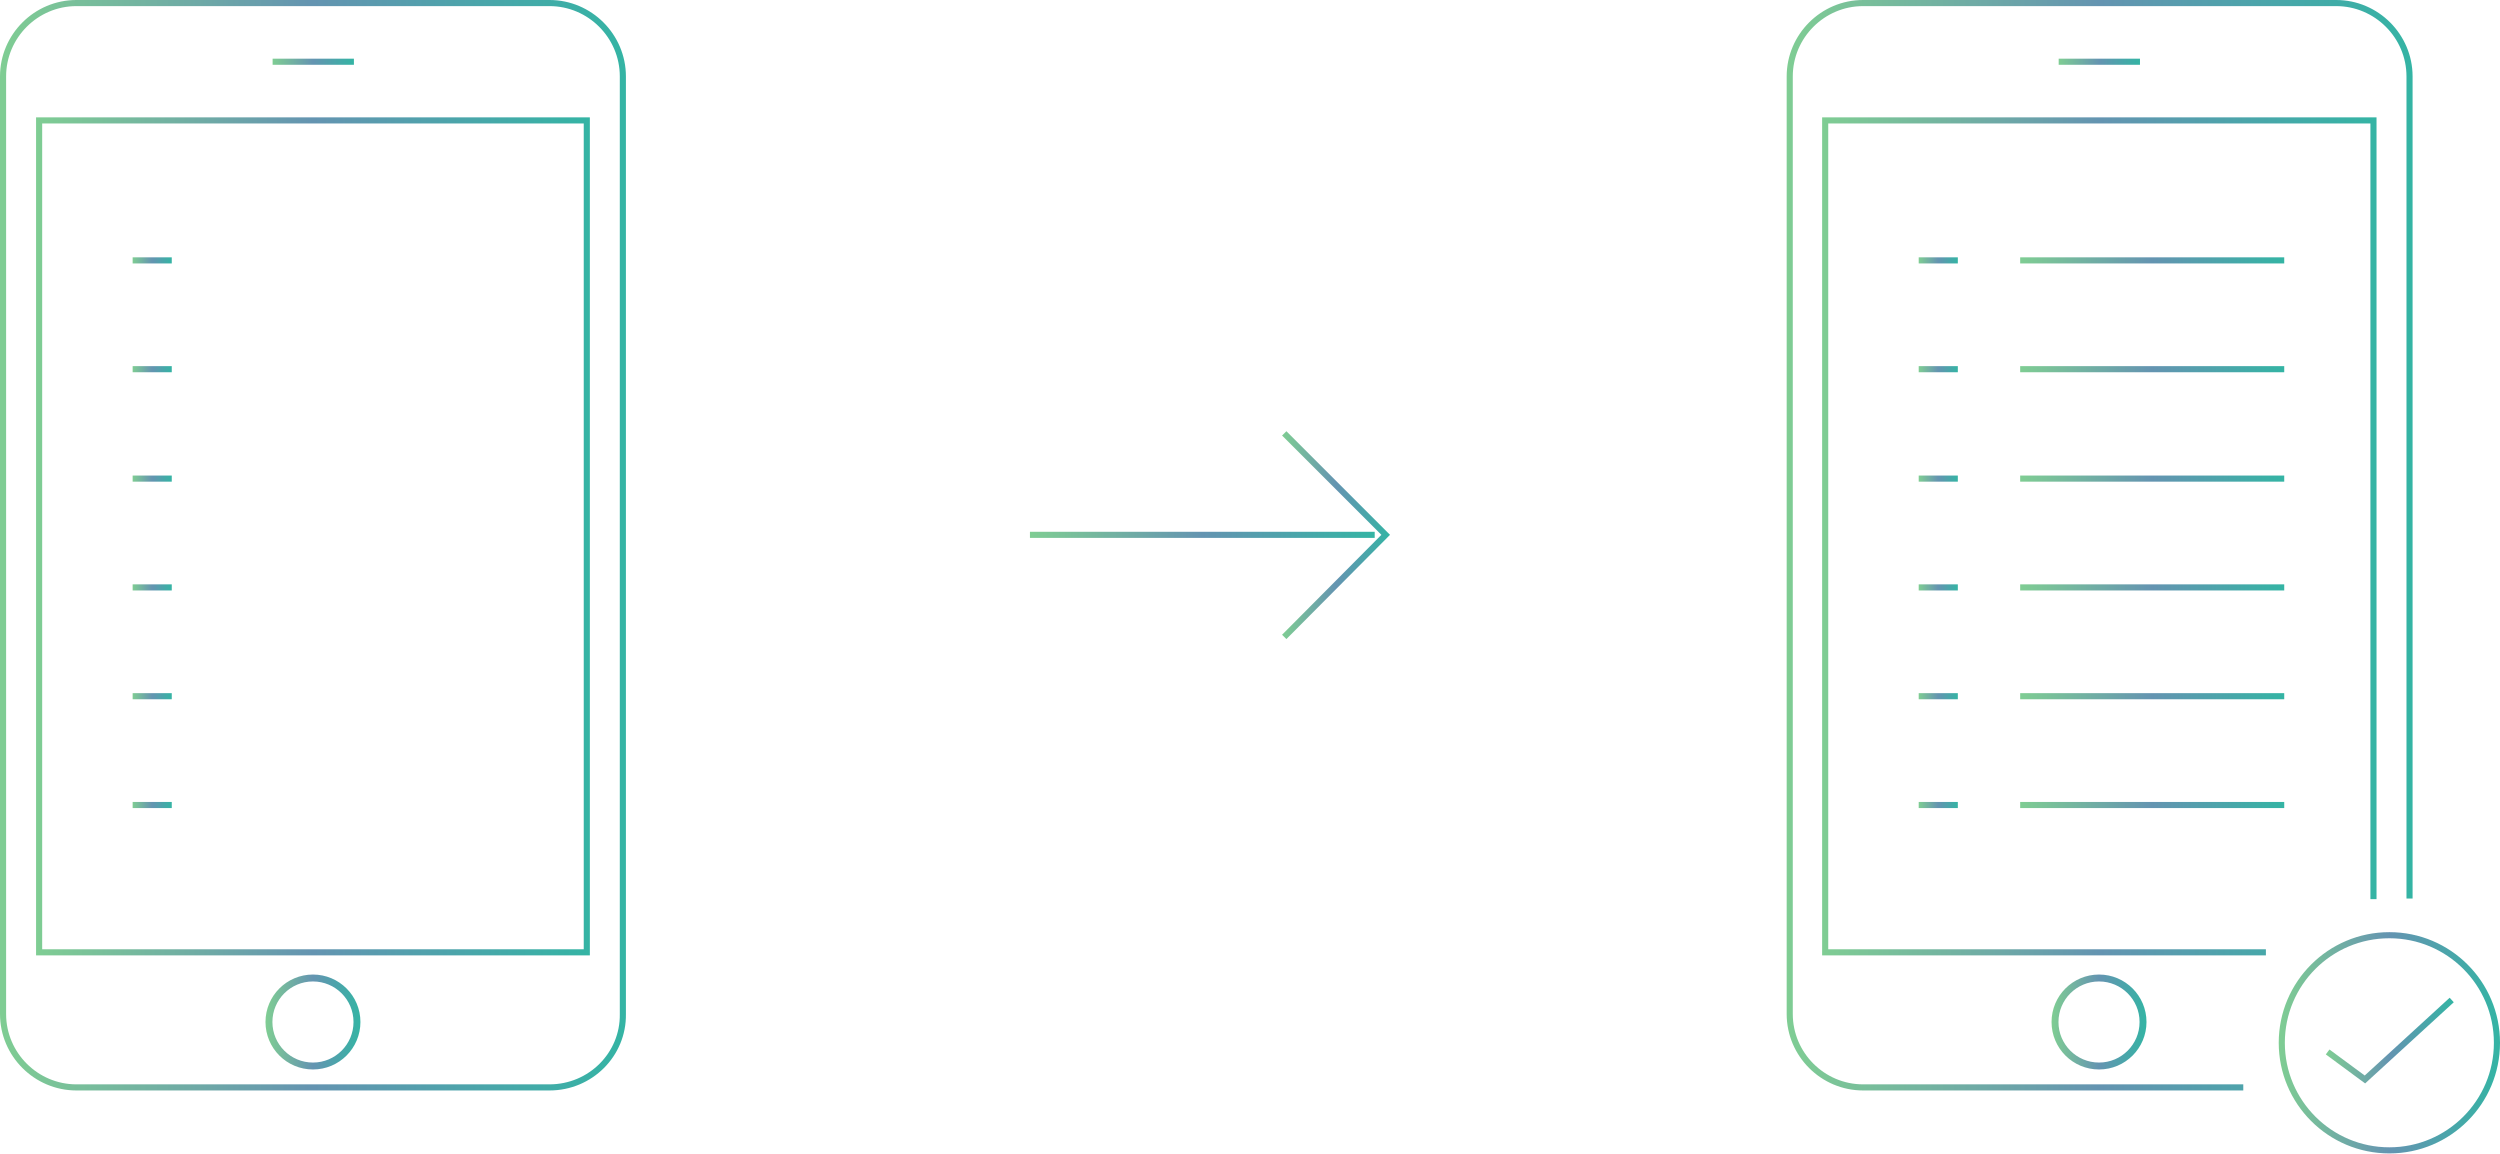
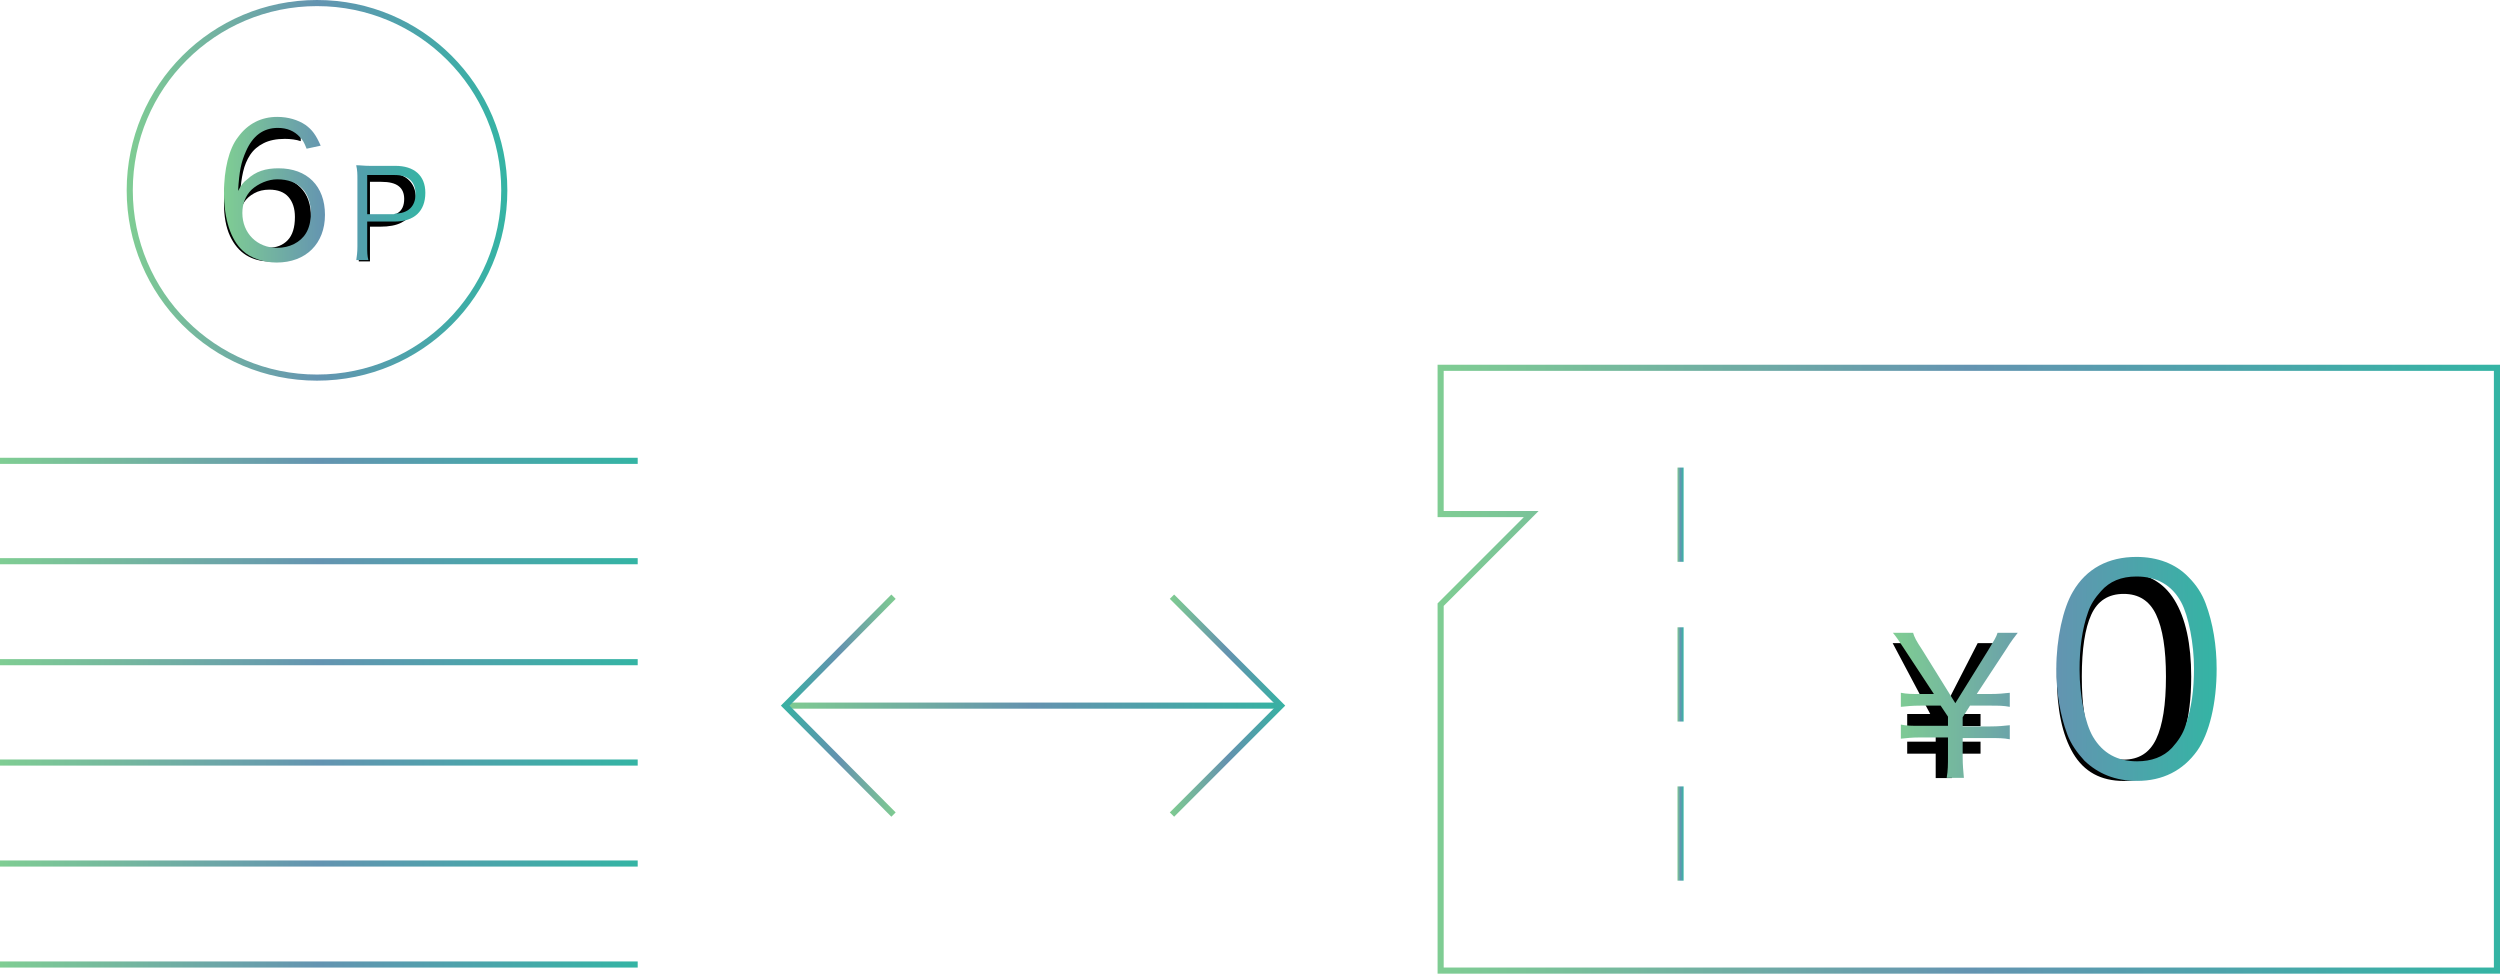
- <svg xmlns="http://www.w3.org/2000/svg" version="1.1" x="0px" y="0px" viewBox="0 0 409 188.7" style="enable-background:new 0 0 409 188.7;" xml:space="preserve">
+ <svg xmlns="http://www.w3.org/2000/svg" version="1.1" x="0px" y="0px" viewBox="0 0 408.5 159.1" style="enable-background:new 0 0 408.5 159.1;" xml:space="preserve">
  <style type="text/css">
- 	.st0{display:none;}
- 	.st1{fill:none;stroke:url(#SVGID_1_);stroke-miterlimit:10;}
- 	.st2{fill:none;stroke:url(#SVGID_2_);stroke-miterlimit:10;}
- 	.st3{fill:none;stroke:url(#SVGID_3_);stroke-miterlimit:10;}
- 	.st4{fill:none;stroke:url(#SVGID_4_);stroke-miterlimit:10;}
- 	.st5{fill:none;stroke:url(#SVGID_5_);stroke-miterlimit:10;}
- 	.st6{fill:none;stroke:url(#SVGID_6_);stroke-miterlimit:10;}
- 	.st7{fill:none;stroke:url(#SVGID_7_);stroke-miterlimit:10;}
- 	.st8{fill:none;stroke:url(#SVGID_8_);stroke-width:1.132;stroke-miterlimit:10;}
- 	.st9{fill:none;stroke:url(#SVGID_9_);stroke-miterlimit:10;}
- 	.st10{fill:none;stroke:url(#SVGID_10_);stroke-miterlimit:10;}
- 	.st11{fill:none;stroke:url(#SVGID_11_);stroke-miterlimit:10;}
- 	.st12{fill:none;stroke:url(#SVGID_12_);stroke-miterlimit:10;}
- 	.st13{fill:none;stroke:url(#SVGID_13_);stroke-miterlimit:10;}
- 	.st14{fill:none;stroke:url(#SVGID_14_);stroke-miterlimit:10;}
- 	.st15{fill:none;stroke:url(#SVGID_15_);stroke-miterlimit:10;}
- 	.st16{fill:none;stroke:url(#SVGID_16_);stroke-miterlimit:10;}
- 	.st17{fill:none;stroke:url(#SVGID_17_);stroke-miterlimit:10;}
- 	.st18{fill:none;stroke:url(#SVGID_18_);stroke-miterlimit:10;}
- 	.st19{fill:none;stroke:url(#SVGID_19_);stroke-miterlimit:10;}
- 	.st20{fill:none;stroke:url(#SVGID_20_);stroke-miterlimit:10;}
- 	.st21{fill:none;stroke:url(#SVGID_21_);stroke-miterlimit:10;}
- 	.st22{fill:none;stroke:url(#SVGID_22_);stroke-miterlimit:10;}
- 	.st23{fill:none;stroke:url(#SVGID_23_);stroke-miterlimit:10;}
- 	.st24{fill:none;stroke:url(#SVGID_24_);stroke-width:1.132;stroke-miterlimit:10;}
- 	.st25{fill:none;stroke:url(#SVGID_25_);stroke-miterlimit:10;}
- 	.st26{fill:none;stroke:url(#SVGID_26_);stroke-miterlimit:10;}
- 	.st27{fill:none;stroke:url(#SVGID_27_);stroke-miterlimit:10;}
- 	.st28{fill:none;stroke:url(#SVGID_28_);stroke-miterlimit:10;}
- 	.st29{fill:none;stroke:url(#SVGID_29_);stroke-miterlimit:10;}
- 	.st30{fill:none;stroke:url(#SVGID_30_);stroke-miterlimit:10;}
- 	.st31{fill:none;stroke:url(#SVGID_31_);stroke-miterlimit:10;}
+ 	.st0{fill:none;stroke:url(#SVGID_1_);stroke-miterlimit:10;}
+ 	.st1{fill:none;stroke:url(#SVGID_2_);stroke-miterlimit:10;}
+ 	.st2{fill:none;stroke:url(#SVGID_3_);stroke-miterlimit:10;}
+ 	.st3{fill-rule:evenodd;clip-rule:evenodd;fill:none;stroke:url(#SVGID_4_);stroke-miterlimit:10;}
+ 	.st4{fill-rule:evenodd;clip-rule:evenodd;fill:none;stroke:url(#SVGID_5_);stroke-miterlimit:10;}
+ 	.st5{fill-rule:evenodd;clip-rule:evenodd;fill:none;stroke:url(#SVGID_6_);stroke-miterlimit:10;}
+ 	.st6{fill-rule:evenodd;clip-rule:evenodd;fill:none;stroke:url(#SVGID_7_);stroke-miterlimit:10;}
+ 	.st7{font-family:'HiraKakuProN-W3-83pv-RKSJ-H';}
+ 	.st8{font-size:30.87px;}
+ 	.st9{letter-spacing:3;}
+ 	.st10{font-size:46.304px;}
+ 	.st11{letter-spacing:5;}
+ 	.st12{fill:url(#SVGID_8_);}
+ 	.st13{fill:url(#SVGID_9_);}
+ 	.st14{font-size:30.236px;}
+ 	.st15{letter-spacing:1;}
+ 	.st16{font-size:20.4px;}
+ 	.st17{letter-spacing:2;}
+ 	.st18{fill:url(#SVGID_10_);}
+ 	.st19{fill:url(#SVGID_11_);}
+ 	.st20{fill-rule:evenodd;clip-rule:evenodd;fill:none;stroke:url(#SVGID_12_);stroke-miterlimit:10;}
+ 	.st21{fill:none;stroke:url(#SVGID_13_);stroke-miterlimit:10;}
+ 	.st22{fill:none;stroke:url(#SVGID_14_);stroke-miterlimit:10;}
+ 	.st23{fill:none;stroke:url(#SVGID_15_);stroke-miterlimit:10;}
+ 	.st24{fill:none;stroke:url(#SVGID_16_);stroke-miterlimit:10;}
+ 	.st25{fill:none;stroke:url(#SVGID_17_);stroke-miterlimit:10;}
+ 	.st26{fill:none;stroke:url(#SVGID_18_);stroke-miterlimit:10;}
</style>
-   <g id="会員案内">
- </g>
  <g id="app_x5F_tutorial">
- </g>
-   <g id="会員案内_x2F_NEW" class="st0">
</g>
  <g id="app_x5F_tutorialNEW">
    <g>
      <g>
-         <linearGradient id="SVGID_1_" gradientUnits="userSpaceOnUse" x1="168.484" y1="87.529" x2="224.925" y2="87.529">
-           <stop offset="0" style="stop-color:#7FCD93" />
-           <stop offset="0.5" style="stop-color:#6494B1" />
-           <stop offset="1" style="stop-color:#34B4A4" />
+         <linearGradient id="SVGID_1_" gradientUnits="userSpaceOnUse" x1="128.253" y1="115.29" x2="209.293" y2="115.29">
+           <stop offset="0" style="stop-color:#7FCB91" />
+           <stop offset="0.5" style="stop-color:#6492AF" />
+           <stop offset="1" style="stop-color:#35B2A2" />
        </linearGradient>
-         <line class="st1" x1="168.5" y1="87.5" x2="224.9" y2="87.5" />
-         <linearGradient id="SVGID_2_" gradientUnits="userSpaceOnUse" x1="209.717" y1="87.529" x2="227.447" y2="87.529">
-           <stop offset="0" style="stop-color:#7FCD93" />
-           <stop offset="0.5" style="stop-color:#6494B1" />
-           <stop offset="1" style="stop-color:#34B4A4" />
+         <line class="st0" x1="128.3" y1="115.3" x2="209.3" y2="115.3" />
+         <linearGradient id="SVGID_2_" gradientUnits="userSpaceOnUse" x1="191.175" y1="115.29" x2="210" y2="115.29">
+           <stop offset="0" style="stop-color:#7FCB91" />
+           <stop offset="0.5" style="stop-color:#6492AF" />
+           <stop offset="1" style="stop-color:#35B2A2" />
        </linearGradient>
-         <polyline class="st2" points="210.1,70.9 226.7,87.5 210.1,104.2    " />
+         <polyline class="st1" points="191.5,97.5 209.3,115.3 191.5,133.1    " />
+         <linearGradient id="SVGID_3_" gradientUnits="userSpaceOnUse" x1="4970.161" y1="-12909.329" x2="4988.987" y2="-12909.329" gradientTransform="matrix(-1 0 0 -1 5116.533 -12794.039)">
+           <stop offset="0" style="stop-color:#7FCB91" />
+           <stop offset="0.5" style="stop-color:#6492AF" />
+           <stop offset="1" style="stop-color:#35B2A2" />
+         </linearGradient>
+         <polyline class="st2" points="146,133.1 128.3,115.3 146,97.5    " />
      </g>
-       <g>
-         <linearGradient id="SVGID_3_" gradientUnits="userSpaceOnUse" x1="372.874" y1="170.589" x2="409" y2="170.589">
-           <stop offset="0" style="stop-color:#7FCD93" />
-           <stop offset="0.5" style="stop-color:#6494B1" />
-           <stop offset="1" style="stop-color:#34B4A4" />
-         </linearGradient>
-         <circle class="st3" cx="390.9" cy="170.6" r="17.6" />
-         <linearGradient id="SVGID_4_" gradientUnits="userSpaceOnUse" x1="380.529" y1="170.23" x2="401.436" y2="170.23">
-           <stop offset="0" style="stop-color:#7FCD93" />
-           <stop offset="0.5" style="stop-color:#6494B1" />
-           <stop offset="1" style="stop-color:#34B4A4" />
-         </linearGradient>
-         <polyline class="st4" points="380.8,172.1 386.9,176.6 401.1,163.6    " />
-       </g>
-       <linearGradient id="SVGID_5_" gradientUnits="userSpaceOnUse" x1="292.216" y1="89.194" x2="394.674" y2="89.194">
+       <linearGradient id="SVGID_4_" gradientUnits="userSpaceOnUse" x1="234.873" y1="109.355" x2="408.5" y2="109.355">
        <stop offset="0" style="stop-color:#7FCD93" />
        <stop offset="0.5" style="stop-color:#6494B1" />
        <stop offset="1" style="stop-color:#34B4A4" />
      </linearGradient>
-       <path class="st5" d="M367,177.9h-62.2c-6.6,0-12-5.4-12-12V12.5c0-6.6,5.4-12,12-12h77.4c6.6,0,12,5.4,12,12V147" />
-       <linearGradient id="SVGID_6_" gradientUnits="userSpaceOnUse" x1="388.265" y1="155.814" x2="388.265" y2="155.814">
+       <polygon class="st3" points="235.4,60.1 235.4,84 250.2,84 235.4,98.8 235.4,158.6 408,158.6 408,60.1   " />
+       <linearGradient id="SVGID_5_" gradientUnits="userSpaceOnUse" x1="274.076" y1="136.221" x2="275.076" y2="136.221">
        <stop offset="0" style="stop-color:#7FCD93" />
        <stop offset="0.5" style="stop-color:#6494B1" />
        <stop offset="1" style="stop-color:#34B4A4" />
      </linearGradient>
-       <path class="st6" d="M388.3,155.8" />
-       <linearGradient id="SVGID_7_" gradientUnits="userSpaceOnUse" x1="298.125" y1="87.752" x2="388.765" y2="87.752">
+       <line class="st4" x1="274.6" y1="128.5" x2="274.6" y2="143.9" />
+       <linearGradient id="SVGID_6_" gradientUnits="userSpaceOnUse" x1="274.076" y1="110.163" x2="275.076" y2="110.163">
        <stop offset="0" style="stop-color:#7FCD93" />
        <stop offset="0.5" style="stop-color:#6494B1" />
        <stop offset="1" style="stop-color:#34B4A4" />
      </linearGradient>
-       <polyline class="st7" points="370.7,155.8 298.6,155.8 298.6,19.7 388.3,19.7 388.3,147.1   " />
-       <linearGradient id="SVGID_8_" gradientUnits="userSpaceOnUse" x1="335.7" y1="167.18" x2="351.19" y2="167.18">
+       <line class="st5" x1="274.6" y1="102.5" x2="274.6" y2="117.9" />
+       <linearGradient id="SVGID_7_" gradientUnits="userSpaceOnUse" x1="274.076" y1="84.105" x2="275.076" y2="84.105">
        <stop offset="0" style="stop-color:#7FCD93" />
        <stop offset="0.5" style="stop-color:#6494B1" />
        <stop offset="1" style="stop-color:#34B4A4" />
      </linearGradient>
-       <circle class="st8" cx="343.4" cy="167.2" r="7.2" />
-       <linearGradient id="SVGID_9_" gradientUnits="userSpaceOnUse" x1="336.787" y1="10.132" x2="350.103" y2="10.132">
+       <line class="st6" x1="274.6" y1="76.4" x2="274.6" y2="91.8" />
+       <g>
+         <text transform="matrix(1 0 0 1 308.8239 127.1376)">
+           <tspan x="0" y="0" class="st7 st8 st9">¥</tspan>
+           <tspan x="25" y="0" class="st7 st10 st11">0</tspan>
+         </text>
+         <g>
+           <linearGradient id="SVGID_8_" gradientUnits="userSpaceOnUse" x1="309.287" y1="109.285" x2="362.109" y2="109.285">
+             <stop offset="0" style="stop-color:#7FCD93" />
+             <stop offset="0.5" style="stop-color:#6494B1" />
+             <stop offset="1" style="stop-color:#34B4A4" />
+           </linearGradient>
+           <path class="st12" d="M318.1,127c0.2-1.1,0.2-2.1,0.2-3.5v-3h-4.5c-1.4,0-2.2,0.1-3.2,0.2v-2.3c1,0.2,1.8,0.2,3.2,0.2h4.5v-1.5      l-1.2-1.8h-3.3c-1.4,0-2.2,0.1-3.2,0.2v-2.3c1,0.2,1.8,0.2,3.2,0.2h2.2l-4.8-7.3c-0.9-1.4-1.4-2.1-1.9-2.7h3.3      c0.2,0.7,0.5,1.3,1.5,2.8l5.4,8.7l5.4-8.7c0.9-1.5,1.3-2.1,1.5-2.8h3.3c-0.4,0.5-1.1,1.4-1.9,2.7l-4.8,7.3h2.2      c1.4,0,2.2-0.1,3.2-0.2v2.3c-1-0.2-1.9-0.2-3.2-0.2h-3.3l-1.2,1.9v1.5h4.5c1.4,0,2.2-0.1,3.2-0.2v2.3c-1-0.2-1.9-0.2-3.2-0.2      h-4.5v3c0,1.5,0.1,2.3,0.2,3.5H318.1z" />
+           <linearGradient id="SVGID_9_" gradientUnits="userSpaceOnUse" x1="309.287" y1="109.285" x2="362.109" y2="109.285">
+             <stop offset="0" style="stop-color:#7FCD93" />
+             <stop offset="0.5" style="stop-color:#6494B1" />
+             <stop offset="1" style="stop-color:#34B4A4" />
+           </linearGradient>
+           <path class="st13" d="M340.6,124.3c-1.2-1.3-2.2-2.7-2.8-4.3c-1.2-3.2-1.8-6.9-1.8-10.7c0-4.9,1.1-9.9,2.7-12.6      c2.2-3.8,5.8-5.7,10.4-5.7c3.4,0,6.4,1.1,8.5,3.3c1.3,1.3,2.2,2.7,2.8,4.3c1.2,3.2,1.8,6.9,1.8,10.7c0,5.6-1.2,10.6-3.2,13.4      c-2.3,3.2-5.6,4.9-9.8,4.9C345.6,127.6,342.8,126.4,340.6,124.3z M343.3,96.6c-1,1.1-1.7,2.2-2.1,3.4c-1,2.8-1.4,6-1.4,9.4      c0,4.3,0.9,8.8,2.2,11c1.6,2.7,4,4,7.2,4c2.3,0,4.3-0.7,5.7-2.2c1-1.1,1.8-2.3,2.2-3.6c1-2.9,1.4-5.9,1.4-9.4      c0-4-0.9-8.6-2.1-10.8c-1.5-2.8-4-4.2-7.3-4.2C346.6,94.2,344.7,95,343.3,96.6z" />
+         </g>
+       </g>
+       <g>
+         <text transform="matrix(1 0 0 1 34.9397 42.4105)">
+           <tspan x="0" y="0" class="st7 st14 st15">6</tspan>
+           <tspan x="21.7" y="0.3" class="st7 st16 st17">P</tspan>
+         </text>
+         <g>
+           <linearGradient id="SVGID_10_" gradientUnits="userSpaceOnUse" x1="36.724" y1="30.737" x2="69.512" y2="30.737">
+             <stop offset="0" style="stop-color:#7FCD93" />
+             <stop offset="0.5" style="stop-color:#6494B1" />
+             <stop offset="1" style="stop-color:#34B4A4" />
+           </linearGradient>
+           <path class="st18" d="M50.1,24.3c-0.4-1-0.6-1.4-1.1-1.9c-0.9-1-2.1-1.5-3.6-1.5c-2.4,0-4.1,1.3-5.2,3.8      c-0.8,1.8-1.1,3.2-1.3,6.5c0.5-0.9,0.8-1.4,1.5-1.9c1.4-1.3,3-1.8,5.1-1.8c4.7,0,7.6,2.9,7.6,7.6c0,4.7-3.1,7.8-7.9,7.8      c-2.1,0-4.2-0.7-5.5-1.9c-2-1.8-3.1-5.2-3.1-9.5c0-3.8,0.8-7.2,2.3-9.1c1.6-2.2,3.8-3.3,6.4-3.3c1.8,0,3.4,0.5,4.6,1.3      c1.1,0.8,1.7,1.6,2.5,3.4L50.1,24.3z M45.3,29.3c-1.5,0-3.1,0.7-4.2,1.7c-1,1-1.5,2.3-1.5,3.8c0,3.3,2.4,5.7,5.7,5.7      c2,0,3.8-0.9,4.7-2.4c0.5-0.8,0.8-2,0.8-3.2C50.8,31.4,48.8,29.3,45.3,29.3z" />
+           <linearGradient id="SVGID_11_" gradientUnits="userSpaceOnUse" x1="36.724" y1="30.737" x2="69.512" y2="30.737">
+             <stop offset="0" style="stop-color:#7FCD93" />
+             <stop offset="0.5" style="stop-color:#6494B1" />
+             <stop offset="1" style="stop-color:#34B4A4" />
+           </linearGradient>
+           <path class="st19" d="M58.2,42.6c0.1-0.7,0.2-1.3,0.2-2.3v-11c0-0.8,0-1.5-0.2-2.3c0.7,0,1.3,0.1,2.2,0.1h4.2      c3.1,0,4.9,1.6,4.9,4.4c0,3-1.8,4.7-5,4.7h-4.5v4c0,1,0,1.6,0.2,2.3H58.2z M64.5,34.9c2.2,0,3.4-1.2,3.4-3.2      c0-2-1.2-3.1-3.4-3.1h-4.5v6.4H64.5z" />
+         </g>
+       </g>
+       <linearGradient id="SVGID_12_" gradientUnits="userSpaceOnUse" x1="20.66" y1="31.114" x2="82.887" y2="31.114">
        <stop offset="0" style="stop-color:#7FCD93" />
        <stop offset="0.5" style="stop-color:#6494B1" />
        <stop offset="1" style="stop-color:#34B4A4" />
      </linearGradient>
-       <line class="st9" x1="350.1" y1="10.1" x2="336.8" y2="10.1" />
-       <linearGradient id="SVGID_10_" gradientUnits="userSpaceOnUse" x1="313.894" y1="42.614" x2="320.332" y2="42.614">
+       <circle class="st20" cx="51.8" cy="31.1" r="30.6" />
+       <linearGradient id="SVGID_13_" gradientUnits="userSpaceOnUse" x1="0" y1="75.277" x2="104.225" y2="75.277">
        <stop offset="0" style="stop-color:#7FCD93" />
        <stop offset="0.5" style="stop-color:#6494B1" />
        <stop offset="1" style="stop-color:#34B4A4" />
      </linearGradient>
-       <line class="st10" x1="313.9" y1="42.6" x2="320.3" y2="42.6" />
-       <linearGradient id="SVGID_11_" gradientUnits="userSpaceOnUse" x1="313.894" y1="60.44" x2="320.332" y2="60.44">
+       <line class="st21" x1="0" y1="75.3" x2="104.2" y2="75.3" />
+       <linearGradient id="SVGID_14_" gradientUnits="userSpaceOnUse" x1="0" y1="91.733" x2="104.225" y2="91.733">
        <stop offset="0" style="stop-color:#7FCD93" />
        <stop offset="0.5" style="stop-color:#6494B1" />
        <stop offset="1" style="stop-color:#34B4A4" />
      </linearGradient>
-       <line class="st11" x1="313.9" y1="60.4" x2="320.3" y2="60.4" />
-       <linearGradient id="SVGID_12_" gradientUnits="userSpaceOnUse" x1="313.894" y1="78.266" x2="320.332" y2="78.266">
+       <line class="st22" x1="0" y1="91.7" x2="104.2" y2="91.7" />
+       <linearGradient id="SVGID_15_" gradientUnits="userSpaceOnUse" x1="0" y1="108.189" x2="104.225" y2="108.189">
        <stop offset="0" style="stop-color:#7FCD93" />
        <stop offset="0.5" style="stop-color:#6494B1" />
        <stop offset="1" style="stop-color:#34B4A4" />
      </linearGradient>
-       <line class="st12" x1="313.9" y1="78.3" x2="320.3" y2="78.3" />
-       <linearGradient id="SVGID_13_" gradientUnits="userSpaceOnUse" x1="313.894" y1="96.092" x2="320.332" y2="96.092">
+       <line class="st23" x1="0" y1="108.2" x2="104.2" y2="108.2" />
+       <linearGradient id="SVGID_16_" gradientUnits="userSpaceOnUse" x1="0" y1="124.646" x2="104.225" y2="124.646">
        <stop offset="0" style="stop-color:#7FCD93" />
        <stop offset="0.5" style="stop-color:#6494B1" />
        <stop offset="1" style="stop-color:#34B4A4" />
      </linearGradient>
-       <line class="st13" x1="313.9" y1="96.1" x2="320.3" y2="96.1" />
-       <linearGradient id="SVGID_14_" gradientUnits="userSpaceOnUse" x1="313.894" y1="131.744" x2="320.332" y2="131.744">
+       <line class="st24" x1="0" y1="124.6" x2="104.2" y2="124.6" />
+       <linearGradient id="SVGID_17_" gradientUnits="userSpaceOnUse" x1="0" y1="157.558" x2="104.225" y2="157.558">
        <stop offset="0" style="stop-color:#7FCD93" />
        <stop offset="0.5" style="stop-color:#6494B1" />
        <stop offset="1" style="stop-color:#34B4A4" />
      </linearGradient>
-       <line class="st14" x1="313.9" y1="131.7" x2="320.3" y2="131.7" />
-       <linearGradient id="SVGID_15_" gradientUnits="userSpaceOnUse" x1="330.455" y1="42.614" x2="373.708" y2="42.614">
+       <line class="st25" x1="0" y1="157.6" x2="104.2" y2="157.6" />
+       <linearGradient id="SVGID_18_" gradientUnits="userSpaceOnUse" x1="0" y1="141.102" x2="104.225" y2="141.102">
        <stop offset="0" style="stop-color:#7FCD93" />
        <stop offset="0.5" style="stop-color:#6494B1" />
        <stop offset="1" style="stop-color:#34B4A4" />
      </linearGradient>
-       <line class="st15" x1="330.5" y1="42.6" x2="373.7" y2="42.6" />
-       <linearGradient id="SVGID_16_" gradientUnits="userSpaceOnUse" x1="330.455" y1="60.44" x2="373.708" y2="60.44">
-         <stop offset="0" style="stop-color:#7FCD93" />
-         <stop offset="0.5" style="stop-color:#6494B1" />
-         <stop offset="1" style="stop-color:#34B4A4" />
-       </linearGradient>
-       <line class="st16" x1="330.5" y1="60.4" x2="373.7" y2="60.4" />
-       <linearGradient id="SVGID_17_" gradientUnits="userSpaceOnUse" x1="330.455" y1="78.266" x2="373.708" y2="78.266">
-         <stop offset="0" style="stop-color:#7FCD93" />
-         <stop offset="0.5" style="stop-color:#6494B1" />
-         <stop offset="1" style="stop-color:#34B4A4" />
-       </linearGradient>
-       <line class="st17" x1="330.5" y1="78.3" x2="373.7" y2="78.3" />
-       <linearGradient id="SVGID_18_" gradientUnits="userSpaceOnUse" x1="330.455" y1="96.092" x2="373.708" y2="96.092">
-         <stop offset="0" style="stop-color:#7FCD93" />
-         <stop offset="0.5" style="stop-color:#6494B1" />
-         <stop offset="1" style="stop-color:#34B4A4" />
-       </linearGradient>
-       <line class="st18" x1="330.5" y1="96.1" x2="373.7" y2="96.1" />
-       <linearGradient id="SVGID_19_" gradientUnits="userSpaceOnUse" x1="330.455" y1="131.744" x2="373.708" y2="131.744">
-         <stop offset="0" style="stop-color:#7FCD93" />
-         <stop offset="0.5" style="stop-color:#6494B1" />
-         <stop offset="1" style="stop-color:#34B4A4" />
-       </linearGradient>
-       <line class="st19" x1="330.5" y1="131.7" x2="373.7" y2="131.7" />
-       <linearGradient id="SVGID_20_" gradientUnits="userSpaceOnUse" x1="313.894" y1="113.918" x2="320.332" y2="113.918">
-         <stop offset="0" style="stop-color:#7FCD93" />
-         <stop offset="0.5" style="stop-color:#6494B1" />
-         <stop offset="1" style="stop-color:#34B4A4" />
-       </linearGradient>
-       <line class="st20" x1="313.9" y1="113.9" x2="320.3" y2="113.9" />
-       <linearGradient id="SVGID_21_" gradientUnits="userSpaceOnUse" x1="330.455" y1="113.918" x2="373.708" y2="113.918">
-         <stop offset="0" style="stop-color:#7FCD93" />
-         <stop offset="0.5" style="stop-color:#6494B1" />
-         <stop offset="1" style="stop-color:#34B4A4" />
-       </linearGradient>
-       <line class="st21" x1="330.5" y1="113.9" x2="373.7" y2="113.9" />
-       <linearGradient id="SVGID_22_" gradientUnits="userSpaceOnUse" x1="0" y1="89.194" x2="102.457" y2="89.194">
-         <stop offset="0" style="stop-color:#7FCD93" />
-         <stop offset="0.5" style="stop-color:#6494B1" />
-         <stop offset="1" style="stop-color:#34B4A4" />
-       </linearGradient>
-       <path class="st22" d="M89.9,177.9H12.5c-6.6,0-12-5.4-12-12V12.5c0-6.6,5.4-12,12-12h77.4c6.6,0,12,5.4,12,12v153.4    C102,172.5,96.6,177.9,89.9,177.9z" />
-       <linearGradient id="SVGID_23_" gradientUnits="userSpaceOnUse" x1="5.909" y1="87.752" x2="96.549" y2="87.752">
-         <stop offset="0" style="stop-color:#7FCD93" />
-         <stop offset="0.5" style="stop-color:#6494B1" />
-         <stop offset="1" style="stop-color:#34B4A4" />
-       </linearGradient>
-       <rect x="6.4" y="19.7" class="st23" width="89.6" height="136.1" />
-       <linearGradient id="SVGID_24_" gradientUnits="userSpaceOnUse" x1="43.484" y1="167.18" x2="58.973" y2="167.18">
-         <stop offset="0" style="stop-color:#7FCD93" />
-         <stop offset="0.5" style="stop-color:#6494B1" />
-         <stop offset="1" style="stop-color:#34B4A4" />
-       </linearGradient>
-       <circle class="st24" cx="51.2" cy="167.2" r="7.2" />
-       <linearGradient id="SVGID_25_" gradientUnits="userSpaceOnUse" x1="44.571" y1="10.132" x2="57.886" y2="10.132">
-         <stop offset="0" style="stop-color:#7FCD93" />
-         <stop offset="0.5" style="stop-color:#6494B1" />
-         <stop offset="1" style="stop-color:#34B4A4" />
-       </linearGradient>
-       <line class="st25" x1="57.9" y1="10.1" x2="44.6" y2="10.1" />
-       <linearGradient id="SVGID_26_" gradientUnits="userSpaceOnUse" x1="21.677" y1="42.614" x2="28.115" y2="42.614">
-         <stop offset="0" style="stop-color:#7FCD93" />
-         <stop offset="0.5" style="stop-color:#6494B1" />
-         <stop offset="1" style="stop-color:#34B4A4" />
-       </linearGradient>
-       <line class="st26" x1="21.7" y1="42.6" x2="28.1" y2="42.6" />
-       <linearGradient id="SVGID_27_" gradientUnits="userSpaceOnUse" x1="21.677" y1="60.44" x2="28.115" y2="60.44">
-         <stop offset="0" style="stop-color:#7FCD93" />
-         <stop offset="0.5" style="stop-color:#6494B1" />
-         <stop offset="1" style="stop-color:#34B4A4" />
-       </linearGradient>
-       <line class="st27" x1="21.7" y1="60.4" x2="28.1" y2="60.4" />
-       <linearGradient id="SVGID_28_" gradientUnits="userSpaceOnUse" x1="21.677" y1="78.266" x2="28.115" y2="78.266">
-         <stop offset="0" style="stop-color:#7FCD93" />
-         <stop offset="0.5" style="stop-color:#6494B1" />
-         <stop offset="1" style="stop-color:#34B4A4" />
-       </linearGradient>
-       <line class="st28" x1="21.7" y1="78.3" x2="28.1" y2="78.3" />
-       <linearGradient id="SVGID_29_" gradientUnits="userSpaceOnUse" x1="21.677" y1="96.092" x2="28.115" y2="96.092">
-         <stop offset="0" style="stop-color:#7FCD93" />
-         <stop offset="0.5" style="stop-color:#6494B1" />
-         <stop offset="1" style="stop-color:#34B4A4" />
-       </linearGradient>
-       <line class="st29" x1="21.7" y1="96.1" x2="28.1" y2="96.1" />
-       <linearGradient id="SVGID_30_" gradientUnits="userSpaceOnUse" x1="21.677" y1="113.918" x2="28.115" y2="113.918">
-         <stop offset="0" style="stop-color:#7FCD93" />
-         <stop offset="0.5" style="stop-color:#6494B1" />
-         <stop offset="1" style="stop-color:#34B4A4" />
-       </linearGradient>
-       <line class="st30" x1="21.7" y1="113.9" x2="28.1" y2="113.9" />
-       <linearGradient id="SVGID_31_" gradientUnits="userSpaceOnUse" x1="21.677" y1="131.744" x2="28.115" y2="131.744">
-         <stop offset="0" style="stop-color:#7FCD93" />
-         <stop offset="0.5" style="stop-color:#6494B1" />
-         <stop offset="1" style="stop-color:#34B4A4" />
-       </linearGradient>
-       <line class="st31" x1="21.7" y1="131.7" x2="28.1" y2="131.7" />
+       <line class="st26" x1="0" y1="141.1" x2="104.2" y2="141.1" />
    </g>
  </g>
+   <g id="イラスト">
+ </g>
</svg>
